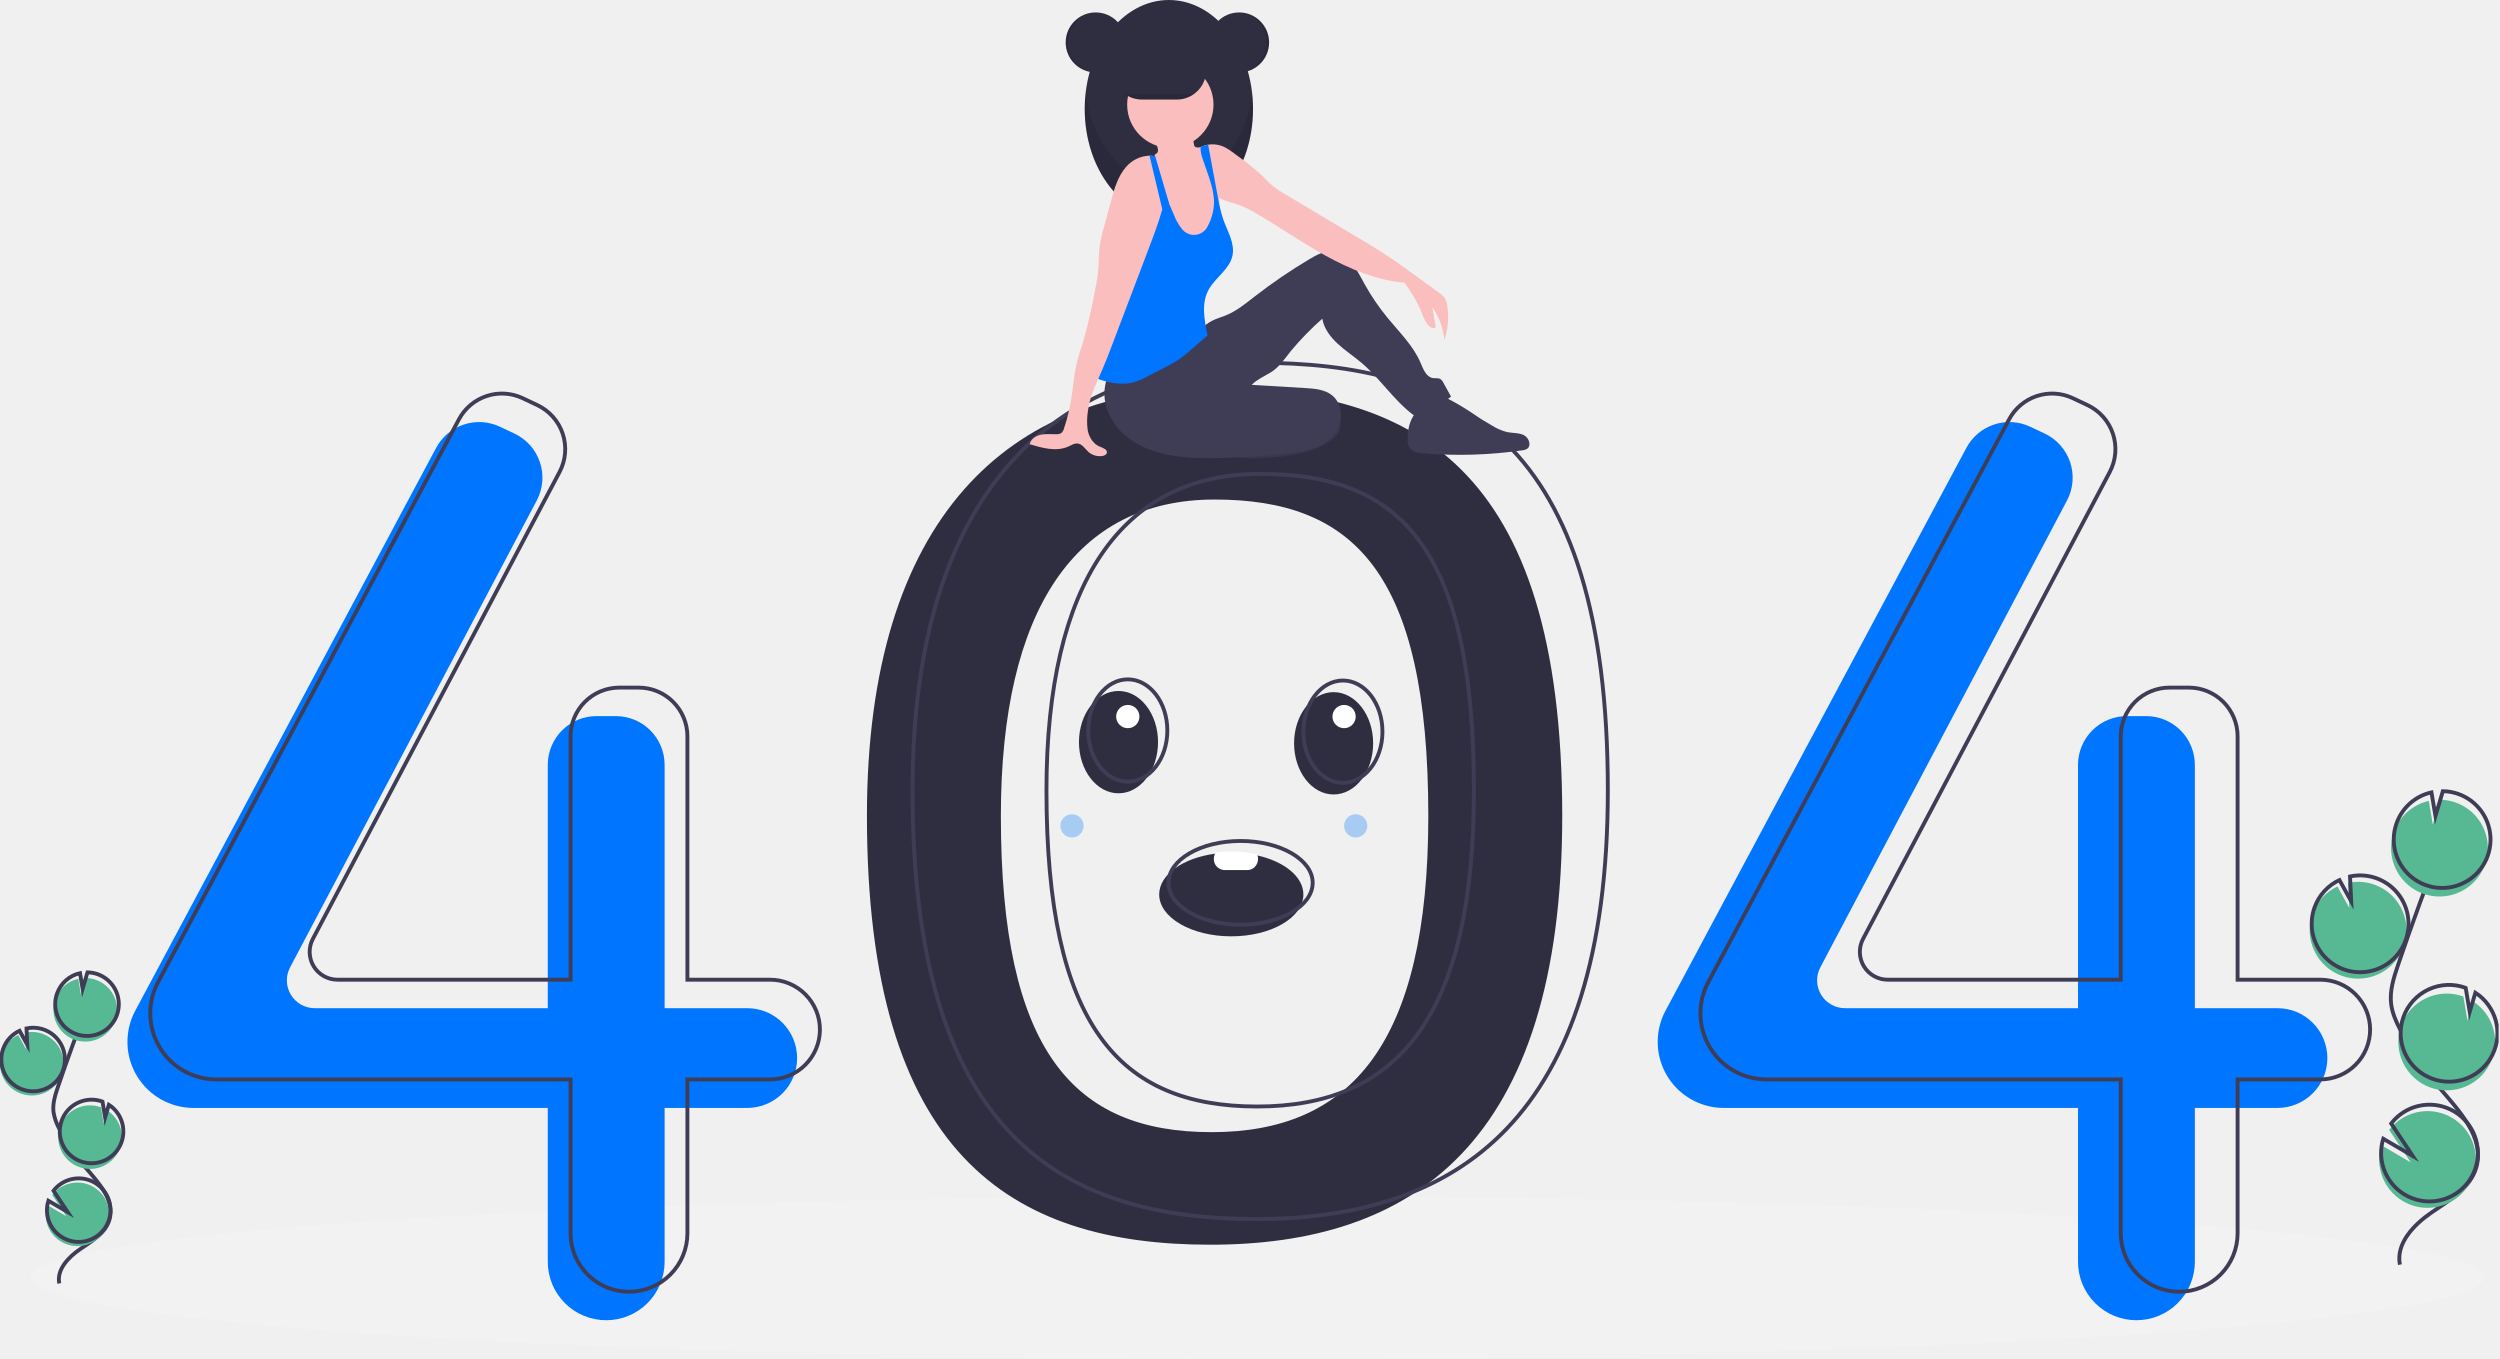
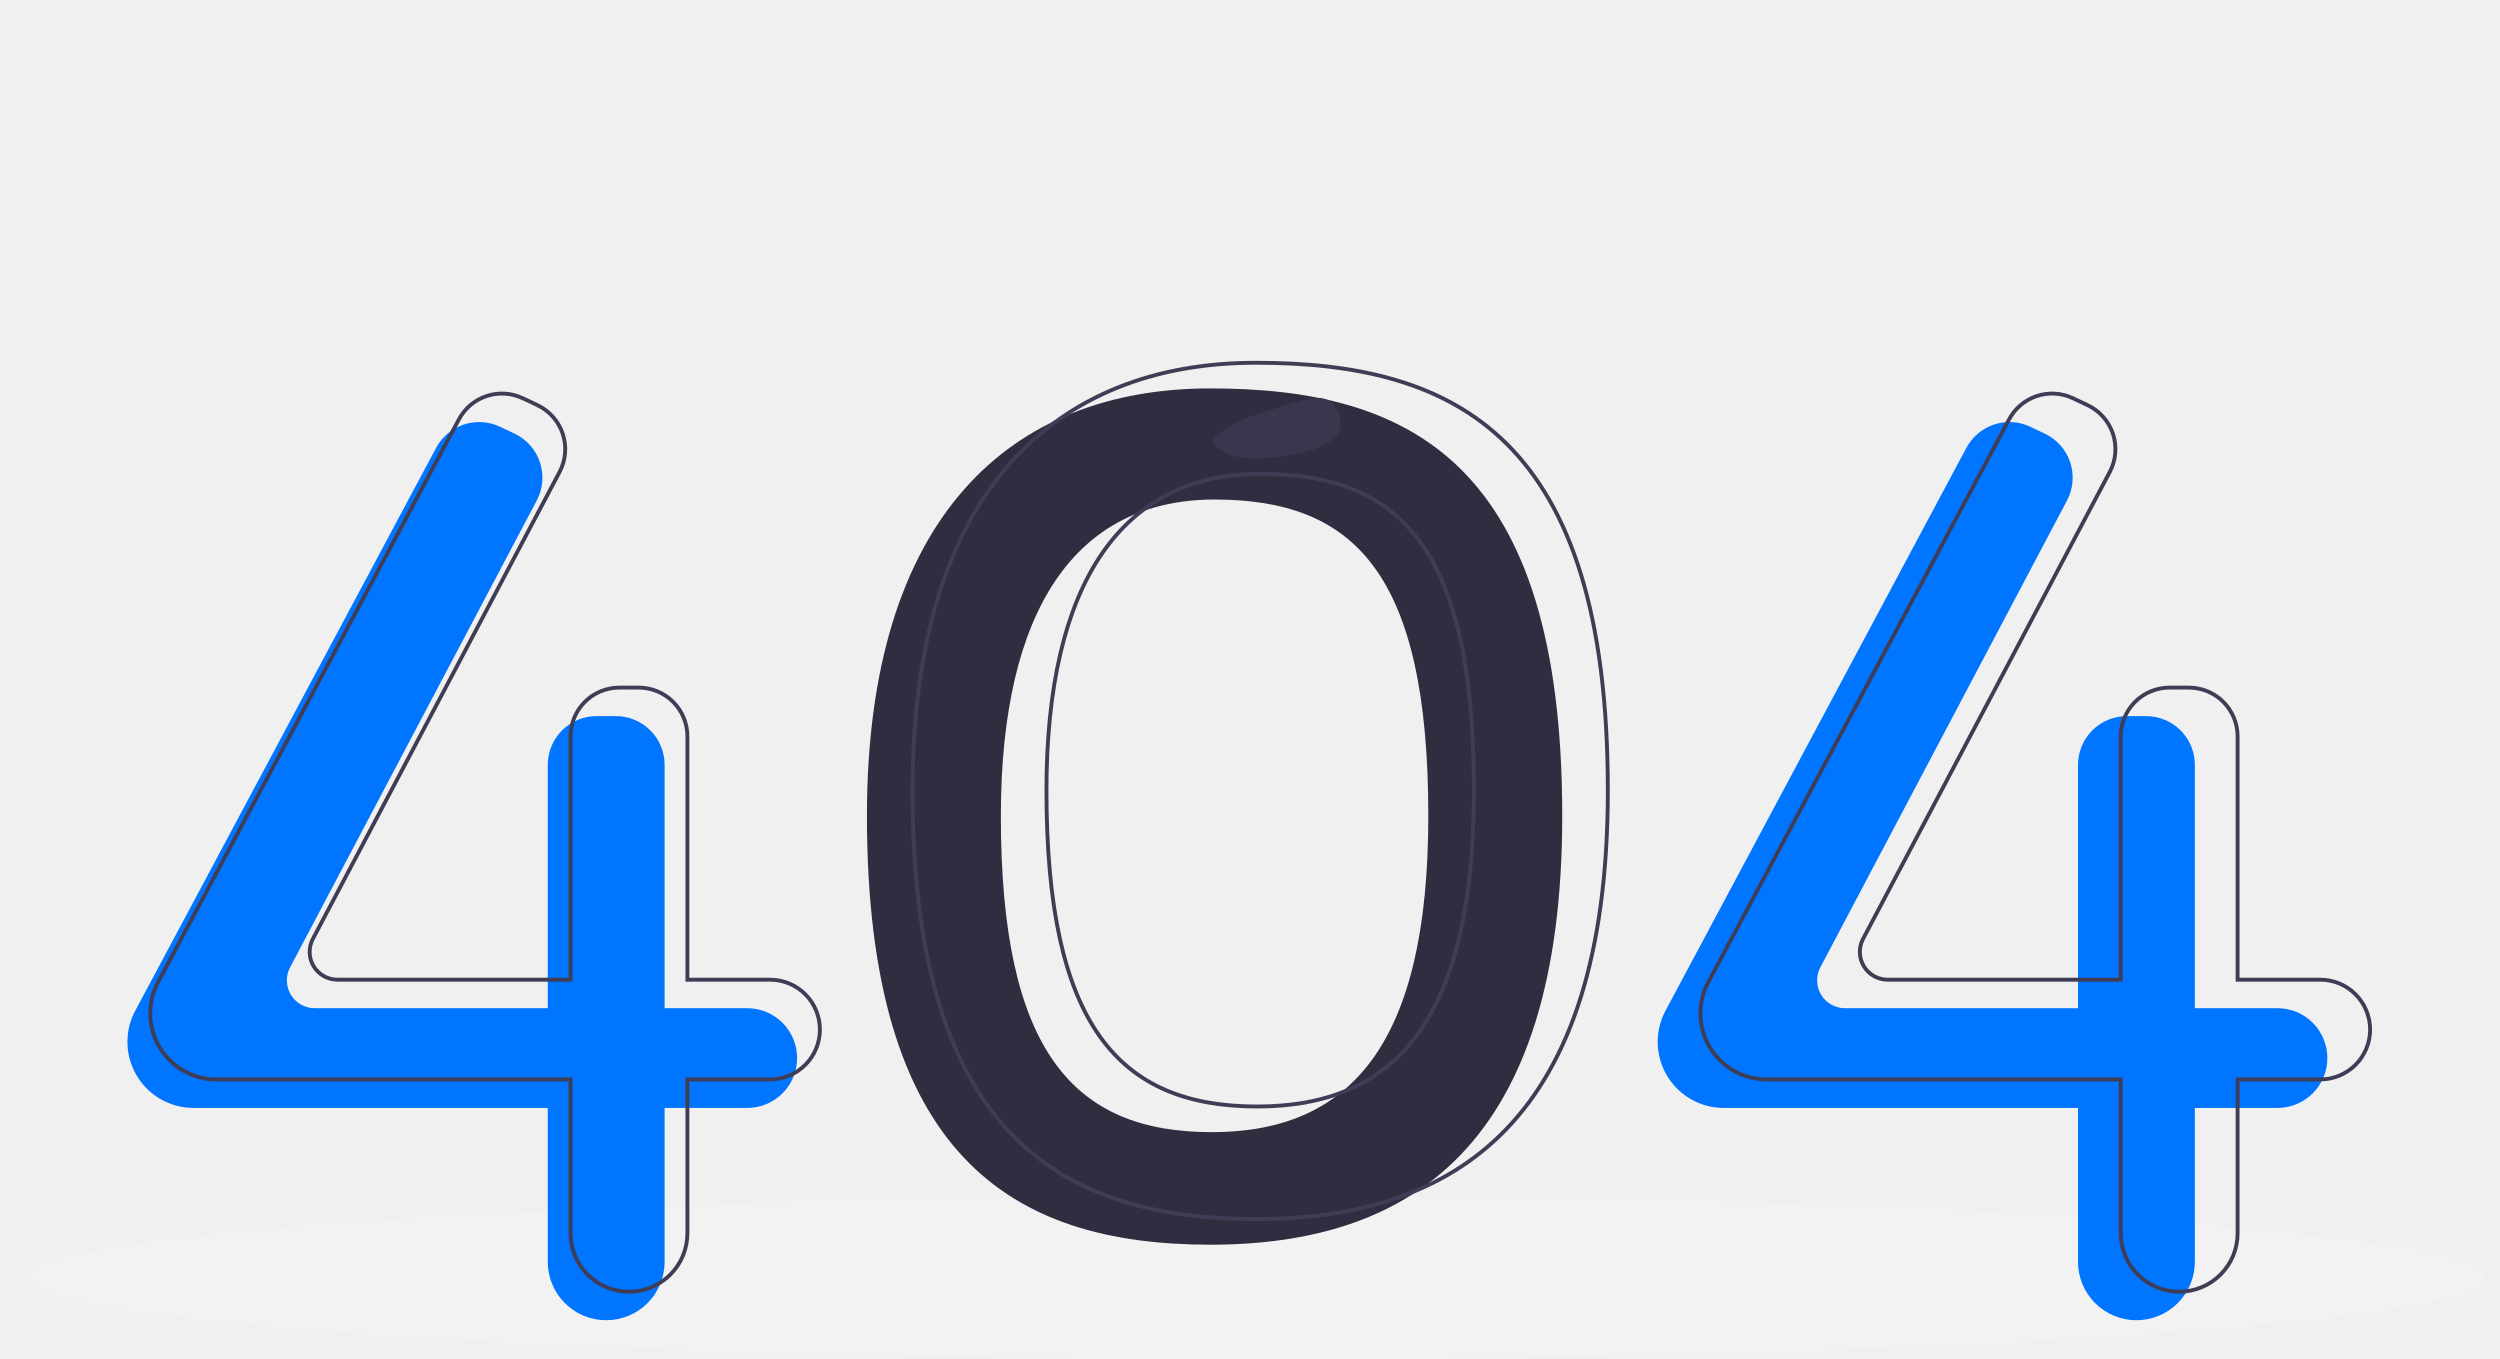
<svg xmlns="http://www.w3.org/2000/svg" width="644" height="350" viewBox="0 0 644 350" fill="none">
  <g clip-path="url(#clip0)">
    <path d="M323.888 350C498.417 350 639.901 340.633 639.901 329.079C639.901 317.525 498.417 308.158 323.888 308.158C149.358 308.158 7.874 317.525 7.874 329.079C7.874 340.633 149.358 350 323.888 350Z" fill="#F2F2F2" />
    <path d="M311.776 100.052C260.289 100.052 223.321 133.085 223.321 210.161C223.321 297.514 260.289 320.637 311.776 320.637C363.263 320.637 402.432 295.312 402.432 210.161C402.432 119.137 363.263 100.052 311.776 100.052ZM312.114 291.642C276.453 291.642 257.822 270.72 257.822 210.217C257.822 156.833 277.216 128.68 312.877 128.68C348.538 128.68 367.932 147.172 367.932 210.217C367.931 269.195 347.775 291.642 312.114 291.642Z" fill="#2F2E41" />
    <path d="M192.491 259.71H171.203V197.023C171.203 193.694 169.88 190.5 167.526 188.146C165.171 185.792 161.978 184.469 158.649 184.469H153.66C152.012 184.469 150.379 184.794 148.856 185.425C147.333 186.056 145.949 186.98 144.783 188.146C143.617 189.312 142.693 190.696 142.062 192.219C141.431 193.742 141.106 195.375 141.106 197.023V259.71H81.061C79.825 259.71 78.611 259.391 77.535 258.783C76.46 258.176 75.56 257.301 74.922 256.243C74.284 255.185 73.931 253.98 73.896 252.745C73.862 251.51 74.147 250.287 74.724 249.195L138.275 128.912C139.068 127.413 139.548 125.768 139.687 124.078C139.826 122.387 139.621 120.686 139.085 119.077C138.549 117.468 137.692 115.985 136.566 114.716C135.441 113.447 134.07 112.42 132.536 111.695L128.784 109.924C125.871 108.548 122.541 108.345 119.482 109.356C116.424 110.368 113.871 112.516 112.352 115.357L34.842 260.354C33.523 262.823 32.832 265.579 32.832 268.379C32.832 270.615 33.272 272.828 34.128 274.894C34.983 276.959 36.237 278.836 37.818 280.416C39.399 281.997 41.275 283.251 43.341 284.107C45.406 284.962 47.62 285.402 49.855 285.402H141.106V325.042C141.106 327.018 141.495 328.975 142.252 330.801C143.008 332.626 144.116 334.285 145.514 335.683C146.911 337.08 148.57 338.188 150.396 338.945C152.221 339.701 154.178 340.09 156.154 340.09H156.154C158.131 340.09 160.087 339.701 161.913 338.945C163.739 338.188 165.398 337.08 166.795 335.683C168.193 334.285 169.301 332.626 170.057 330.801C170.813 328.975 171.203 327.018 171.203 325.042V285.402H192.491C195.898 285.402 199.165 284.049 201.574 281.64C203.983 279.231 205.337 275.963 205.337 272.556C205.337 269.149 203.983 265.882 201.574 263.473C199.165 261.064 195.898 259.71 192.491 259.71Z" fill="#0075FF" />
    <path d="M586.682 259.71H565.394V197.023C565.394 193.694 564.071 190.5 561.717 188.146C559.363 185.792 556.17 184.469 552.84 184.469H547.852C546.203 184.469 544.571 184.794 543.048 185.425C541.524 186.056 540.14 186.98 538.975 188.146C537.809 189.312 536.884 190.696 536.253 192.219C535.622 193.742 535.298 195.375 535.298 197.023V259.71H475.252C474.017 259.71 472.802 259.391 471.727 258.783C470.651 258.176 469.751 257.301 469.114 256.243C468.476 255.185 468.123 253.98 468.088 252.745C468.053 251.51 468.338 250.287 468.915 249.195L532.467 128.912C533.259 127.413 533.739 125.768 533.878 124.078C534.018 122.387 533.813 120.686 533.276 119.077C532.74 117.468 531.883 115.985 530.758 114.716C529.632 113.447 528.261 112.42 526.727 111.695L522.976 109.924C520.063 108.548 516.732 108.345 513.674 109.356C510.615 110.368 508.062 112.516 506.543 115.357L429.034 260.354C427.714 262.823 427.023 265.579 427.023 268.379C427.023 272.894 428.817 277.224 432.009 280.416C435.202 283.609 439.532 285.402 444.047 285.402H535.298V325.042C535.298 329.033 536.883 332.86 539.705 335.683C542.527 338.505 546.355 340.09 550.346 340.09C554.337 340.09 558.164 338.505 560.987 335.683C563.809 332.86 565.394 329.033 565.394 325.042V285.402H586.682C590.089 285.402 593.356 284.049 595.765 281.64C598.175 279.231 599.528 275.963 599.528 272.556C599.528 269.149 598.175 265.882 595.765 263.473C593.356 261.064 590.089 259.71 586.682 259.71Z" fill="#0075FF" />
    <path d="M198.363 252.37H177.075V189.682C177.075 188.034 176.751 186.401 176.12 184.878C175.489 183.355 174.564 181.971 173.398 180.805C172.232 179.639 170.848 178.715 169.325 178.084C167.802 177.453 166.17 177.128 164.521 177.128H159.533C156.203 177.128 153.01 178.451 150.656 180.805C148.301 183.16 146.979 186.353 146.979 189.682V252.37H86.933C85.698 252.37 84.484 252.05 83.408 251.443C82.332 250.835 81.432 249.96 80.795 248.902C80.157 247.844 79.804 246.639 79.769 245.404C79.734 244.169 80.019 242.947 80.596 241.854L144.148 121.571C144.94 120.072 145.42 118.427 145.56 116.737C145.699 115.046 145.494 113.345 144.958 111.736C144.421 110.127 143.564 108.644 142.439 107.375C141.313 106.106 139.942 105.079 138.409 104.355L134.657 102.583C131.744 101.207 128.413 101.004 125.355 102.016C122.296 103.027 119.743 105.176 118.225 108.017L40.715 253.013C39.395 255.482 38.705 258.239 38.705 261.038V261.038C38.705 265.553 40.498 269.883 43.691 273.076C46.883 276.268 51.213 278.062 55.728 278.062H146.979V317.701C146.979 319.677 147.368 321.634 148.124 323.46C148.88 325.285 149.989 326.944 151.386 328.342C152.784 329.739 154.443 330.848 156.268 331.604C158.094 332.36 160.051 332.749 162.027 332.749H162.027C166.018 332.749 169.846 331.164 172.668 328.342C175.49 325.52 177.075 321.692 177.075 317.701V278.062H198.363C200.05 278.062 201.72 277.729 203.279 277.084C204.838 276.438 206.254 275.492 207.447 274.299C208.639 273.106 209.586 271.69 210.231 270.132C210.877 268.573 211.209 266.903 211.209 265.216V265.216C211.209 263.529 210.877 261.858 210.231 260.3C209.586 258.741 208.639 257.325 207.447 256.132C206.254 254.939 204.838 253.993 203.279 253.347C201.72 252.702 200.05 252.37 198.363 252.37V252.37Z" stroke="#3F3D56" stroke-miterlimit="10" />
    <path d="M597.693 252.37H576.405V189.682C576.405 186.353 575.082 183.16 572.728 180.805C570.373 178.451 567.18 177.128 563.851 177.128H558.863C557.214 177.128 555.581 177.453 554.058 178.084C552.535 178.715 551.151 179.639 549.985 180.805C548.82 181.971 547.895 183.355 547.264 184.878C546.633 186.401 546.308 188.034 546.308 189.682V252.37H486.263C485.027 252.37 483.813 252.05 482.738 251.443C481.662 250.835 480.762 249.96 480.124 248.902C479.487 247.844 479.133 246.639 479.099 245.404C479.064 244.169 479.349 242.947 479.926 241.854L543.477 121.571C544.27 120.072 544.75 118.427 544.889 116.737C545.028 115.046 544.824 113.345 544.287 111.736C543.751 110.127 542.894 108.644 541.768 107.375C540.643 106.106 539.272 105.079 537.738 104.355L533.986 102.583C531.073 101.207 527.743 101.004 524.684 102.016C521.626 103.027 519.073 105.176 517.554 108.017L440.045 253.013C438.725 255.482 438.034 258.239 438.034 261.038C438.034 265.553 439.828 269.883 443.02 273.076C446.213 276.268 450.543 278.062 455.057 278.062H546.308V317.701C546.308 321.692 547.894 325.52 550.716 328.342C553.538 331.164 557.366 332.749 561.357 332.749V332.749C565.348 332.749 569.175 331.164 571.997 328.342C574.819 325.52 576.405 321.692 576.405 317.701V278.062H597.693C599.38 278.062 601.05 277.729 602.609 277.084C604.167 276.438 605.583 275.492 606.776 274.299C607.969 273.106 608.915 271.69 609.561 270.132C610.206 268.573 610.539 266.903 610.539 265.216V265.216C610.539 261.809 609.185 258.541 606.776 256.132C604.367 253.723 601.1 252.37 597.693 252.37V252.37Z" stroke="#3F3D56" stroke-miterlimit="10" />
    <path d="M323.52 93.445C272.033 93.445 235.066 126.478 235.066 203.555C235.066 290.908 272.033 314.031 323.52 314.031C375.008 314.031 414.177 288.706 414.177 203.555C414.177 112.531 375.008 93.445 323.52 93.445ZM323.859 285.035C288.198 285.035 269.567 264.114 269.567 203.611C269.567 150.226 288.96 122.074 324.622 122.074C360.283 122.074 379.676 140.566 379.676 203.611C379.676 262.589 359.52 285.035 323.859 285.035V285.035Z" stroke="#3F3D56" stroke-miterlimit="10" />
-     <path d="M282.25 18.662C286.519 18.662 289.979 15.201 289.979 10.933C289.979 6.664 286.519 3.204 282.25 3.204C277.982 3.204 274.521 6.664 274.521 10.933C274.521 15.201 277.982 18.662 282.25 18.662Z" fill="#2F2E41" />
-     <path d="M301.101 56.175C313.074 56.175 322.78 43.6 322.78 28.088C322.78 12.575 313.074 0 301.101 0C289.129 0 279.423 12.575 279.423 28.088C279.423 43.6 289.129 56.175 301.101 56.175Z" fill="#2F2E41" />
-     <path opacity="0.1" d="M301.101 47.693C290.241 47.693 281.247 37.346 279.669 23.847C279.505 25.255 279.422 26.671 279.423 28.088C279.423 43.6 289.129 56.176 301.101 56.176C313.074 56.176 322.78 43.6 322.78 28.088C322.78 26.671 322.698 25.255 322.534 23.847C320.955 37.346 311.961 47.693 301.101 47.693Z" fill="black" />
    <path d="M345.214 110.343C344.749 112.256 342.741 113.788 340.518 114.859C335.844 117.11 330.079 117.781 324.487 118.007C323.06 118.093 321.629 118.067 320.207 117.928C317.45 117.661 314.865 116.472 312.868 114.554C312.725 114.461 312.609 114.333 312.529 114.183C312.449 114.033 312.408 113.865 312.411 113.695C312.413 113.525 312.459 113.358 312.544 113.21C312.628 113.063 312.749 112.939 312.894 112.85C315.871 109.58 320.839 107.575 325.844 106.131C329.639 105.036 336.256 102.2 340.395 102.583C344.404 102.954 345.802 107.928 345.214 110.343Z" fill="#3F3D56" />
    <path opacity="0.1" d="M345.214 110.343C344.749 112.256 342.741 113.788 340.518 114.859C335.844 117.11 330.079 117.781 324.487 118.007C323.06 118.093 321.629 118.067 320.207 117.928C317.45 117.661 314.865 116.472 312.868 114.554C312.725 114.461 312.609 114.333 312.529 114.183C312.449 114.033 312.408 113.865 312.411 113.695C312.413 113.525 312.459 113.358 312.544 113.21C312.628 113.063 312.749 112.939 312.894 112.85C315.871 109.58 320.839 107.575 325.844 106.131C329.639 105.036 336.256 102.2 340.395 102.583C344.404 102.954 345.802 107.928 345.214 110.343Z" fill="black" />
-     <path d="M285.787 96.045C284.36 98.841 284.102 102.09 285.069 105.076C286.052 108.04 287.893 110.646 290.358 112.563C296.405 117.41 304.729 118.077 312.479 118.01C319.271 117.951 326.054 117.486 332.791 116.618C335.048 116.418 337.267 115.903 339.381 115.087C341.911 113.993 344.134 111.986 345.034 109.381C345.935 106.776 345.296 103.586 343.157 101.848C341.278 100.32 338.686 100.11 336.269 99.965L322.438 99.134C323.804 97.751 325.623 96.969 327.288 95.963C329.495 94.63 330.962 92.39 332.567 90.371C335.041 87.415 337.732 84.648 340.618 82.094C341.068 84.676 342.702 86.796 344.624 88.578C346.547 90.36 348.763 91.794 350.761 93.491C355.601 97.599 359.086 103.176 364.176 106.97C367.677 106.05 370.951 104.416 373.79 102.17L371.812 98.587C371.647 98.218 371.39 97.898 371.066 97.657C370.507 97.312 369.785 97.49 369.134 97.392C367.397 97.132 366.638 95.125 365.956 93.506C364.084 89.06 360.499 85.61 357.438 81.881C355.179 79.129 353.174 76.177 351.45 73.061C350.422 71.203 349.48 69.268 348.085 67.668C346.689 66.067 344.734 64.808 342.61 64.804C340.733 64.8 339.003 65.752 337.389 66.711C332.476 69.629 327.748 72.85 323.233 76.355C320.87 78.189 318.522 80.127 315.751 81.252C314.584 81.725 313.354 82.049 312.235 82.625C310.274 83.634 308.786 85.342 307.184 86.857C301.47 92.263 293.647 95.765 285.787 96.045Z" fill="#3F3D56" />
-     <path d="M314.707 57.57C314.643 59.222 314.292 60.851 313.669 62.383C313.353 63.146 312.883 63.837 312.289 64.412C311.694 64.986 310.988 65.432 310.213 65.721C309.114 66.016 307.961 66.053 306.845 65.83C305.871 65.729 304.933 65.409 304.1 64.895C302.803 64.004 302.157 62.413 301.921 60.855C301.685 59.3 301.791 57.711 301.64 56.145C301.493 54.88 301.253 53.627 300.92 52.397C300.818 51.988 300.715 51.581 300.613 51.174C300.513 50.767 300.415 50.359 300.324 49.952C300.241 49.57 300.164 49.185 300.098 48.799C300.043 48.472 299.994 48.145 299.959 47.815C299.926 46.837 299.763 45.867 299.474 44.932C299.203 44.326 298.864 43.752 298.464 43.223C298.292 42.977 298.126 42.733 297.974 42.478C297.532 41.817 297.327 41.026 297.391 40.233C297.409 40.11 297.439 39.99 297.48 39.873C297.495 39.828 297.512 39.782 297.531 39.739C297.7 39.693 297.856 39.606 297.984 39.486C298.113 39.366 298.21 39.217 298.268 39.051C298.333 38.694 298.302 38.327 298.179 37.986C298.038 37.509 297.845 37.05 297.604 36.615C297.446 36.329 296.909 35.812 296.905 35.484C296.897 34.825 298.187 34.293 298.709 34.033C300.303 33.235 302.08 32.874 303.859 32.988C304.999 33.066 306.236 33.416 306.866 34.372C307.431 35.234 307.356 36.349 307.597 37.35C307.622 37.496 307.684 37.633 307.776 37.748C307.899 37.86 308.054 37.931 308.219 37.952C308.498 38.007 308.785 38.019 309.067 37.986H309.069C309.144 37.98 309.218 37.969 309.292 37.954C309.732 37.873 310.148 37.693 310.509 37.428C310.743 37.366 310.979 37.315 311.216 37.275C311.226 37.274 311.235 37.272 311.245 37.269C312.189 40.25 312.312 43.445 313.084 46.48C313.467 47.99 314.016 49.481 314.093 51.034C314.099 51.102 314.1 51.172 314.102 51.242C314.114 51.741 314.074 52.245 314.095 52.742C314.102 52.966 314.127 53.189 314.17 53.41C314.255 53.763 314.36 54.112 314.485 54.454L314.491 54.471C314.526 54.58 314.56 54.691 314.589 54.803C314.609 54.884 314.628 54.963 314.643 55.044L314.645 55.05C314.785 55.883 314.806 56.731 314.707 57.57Z" fill="#FBBEBE" />
-     <path d="M301.478 38.079C307.62 38.079 312.6 33.099 312.6 26.957C312.6 20.814 307.62 15.835 301.478 15.835C295.335 15.835 290.356 20.814 290.356 26.957C290.356 33.099 295.335 38.079 301.478 38.079Z" fill="#FBBEBE" />
-     <path d="M372.089 87.554C371.767 84.52 370.688 81.615 368.953 79.105C369.241 80.821 369.53 82.536 369.82 84.25C369.46 84.354 369.077 84.351 368.719 84.241C368.36 84.13 368.042 83.918 367.803 83.63C367.334 83.045 366.976 82.38 366.745 81.667C365.482 78.53 363.829 75.565 361.827 72.839C354.747 72.249 347.747 69.314 341.521 65.893C335.293 62.473 329.464 58.373 323.319 54.809C322.253 54.165 321.143 53.598 319.997 53.112C318.074 52.341 315.916 51.941 314.093 51.035C313.971 50.974 313.848 50.91 313.727 50.844C313.316 50.62 312.926 50.358 312.562 50.062C312.366 49.903 312.18 49.731 312.004 49.549C311.095 48.491 310.374 47.285 309.872 45.983C308.894 43.819 308.545 41.208 307.569 39.044C308.018 38.624 308.522 38.269 309.067 37.986H309.069C309.149 37.945 309.228 37.905 309.309 37.867C309.695 37.685 310.097 37.538 310.51 37.428C310.743 37.366 310.979 37.315 311.216 37.276C311.226 37.275 311.236 37.273 311.245 37.27C312.346 37.09 313.475 37.18 314.534 37.53C316.084 38.054 317.39 39.1 318.693 40.09C320.809 41.581 322.839 43.191 324.772 44.912C325.847 45.941 326.827 47.072 327.982 48.007C328.943 48.748 329.955 49.419 331.012 50.015C337.264 53.74 343.518 57.464 349.772 61.188C351.889 62.449 354.008 63.71 356.078 65.045C359.222 67.073 362.253 69.271 365.282 71.467C367.068 72.76 368.852 74.054 370.636 75.348C371.221 75.722 371.735 76.197 372.153 76.751C372.523 77.38 372.753 78.082 372.826 78.808C373.274 81.74 373.022 84.738 372.089 87.554Z" fill="#FBBEBE" />
-     <path d="M317.465 65.934C316.715 69.299 313.314 71.333 311.537 74.289C309.327 77.957 310.228 82.221 311.058 86.423C309.542 87.729 308.026 89.036 306.509 90.342C305.672 91.06 304.835 91.782 303.934 92.418C302.62 93.298 301.247 94.087 299.825 94.778C298.482 95.468 297.14 96.158 295.798 96.849C294.55 97.551 293.228 98.111 291.856 98.52C289.212 99.198 286.403 98.723 283.786 97.937C283.478 97.856 283.181 97.735 282.904 97.577C282.741 97.48 282.599 97.351 282.486 97.198C282.228 96.736 282.134 96.2 282.22 95.677C282.486 91.273 283.562 86.962 284.635 82.683C285.208 80.116 285.979 77.597 286.94 75.148C287.883 73.05 288.967 71.019 290.184 69.067C291.528 66.612 293.12 64.3 294.935 62.17C295.818 61.35 296.562 60.391 297.137 59.331C297.806 57.804 297.548 56.053 297.683 54.39C297.787 53.141 298.119 51.921 298.662 50.791V50.789C298.952 50.181 299.302 49.602 299.706 49.063C299.889 49.489 300.072 49.914 300.254 50.339C300.375 50.618 300.495 50.896 300.613 51.174C300.767 51.532 300.921 51.889 301.073 52.245C301.512 53.267 301.95 54.288 302.388 55.308C302.862 56.593 303.536 57.795 304.387 58.869C304.775 59.419 305.3 59.858 305.909 60.145C306.519 60.431 307.192 60.555 307.863 60.503C308.535 60.452 309.181 60.227 309.74 59.851C310.298 59.475 310.75 58.961 311.05 58.358C311.684 57.233 312.143 56.019 312.411 54.756C312.784 53.218 312.835 51.62 312.562 50.062C312.108 47.061 310.832 43.996 309.904 41.208C309.527 40.278 309.308 39.292 309.258 38.29C309.26 38.177 309.271 38.065 309.292 37.954C309.297 37.926 309.303 37.896 309.309 37.867C309.695 37.685 310.097 37.538 310.509 37.428C310.743 37.366 310.979 37.315 311.216 37.275C312.032 41.694 312.85 46.113 313.669 50.531C313.688 50.635 313.708 50.739 313.727 50.844C313.844 51.477 313.963 52.111 314.095 52.742C314.214 53.316 314.342 53.887 314.485 54.454L314.491 54.471C314.54 54.663 314.591 54.854 314.643 55.044L314.645 55.05C314.79 55.57 314.952 56.087 315.135 56.596C316.244 59.663 318.176 62.75 317.465 65.934Z" fill="#0075FF" />
-     <path d="M362.602 113.222C362.567 113.87 362.693 114.517 362.968 115.105C363.664 116.377 365.334 116.666 366.779 116.785C375.222 117.479 383.715 117.22 392.1 116.014C392.555 115.982 392.996 115.846 393.389 115.614C394.581 114.778 393.846 112.741 392.544 112.089C391.243 111.437 389.698 111.594 388.27 111.312C386.851 110.954 385.5 110.368 384.269 109.577C381.373 107.912 378.518 106.178 375.706 104.372C374.032 103.297 372.056 102.149 370.171 102.787C365.064 104.514 362.569 107.712 362.602 113.222Z" fill="#3F3D56" />
-     <path d="M300.368 49.717V49.719C300.355 49.798 300.341 49.876 300.325 49.953C300.304 50.081 300.279 50.211 300.255 50.339C300.021 51.536 299.735 52.728 299.405 53.911C298.5 57.182 297.288 60.4 296.085 63.571C292.858 72.072 289.63 80.575 286.401 89.078C285.587 91.219 284.775 93.362 283.849 95.46C283.54 96.16 283.221 96.865 282.905 97.577C281.77 100.128 280.68 102.761 280.318 105.476C279.981 107.262 279.942 109.092 280.203 110.892C280.565 112.671 281.645 114.409 283.336 115.067C284.162 115.389 285.344 115.821 285.118 116.679C284.995 117.15 284.46 117.38 283.979 117.459C283.344 117.56 282.695 117.521 282.077 117.343C281.46 117.165 280.889 116.853 280.405 116.43C279.502 115.629 278.808 114.383 277.608 114.249C276.776 114.158 276.011 114.656 275.249 115.005C272.143 116.424 268.523 115.431 265.26 114.422C265.517 113.101 266.844 112.23 268.161 111.966C269.479 111.7 270.842 111.889 272.186 111.853C272.616 111.876 273.044 111.766 273.409 111.538C273.737 111.237 273.967 110.844 274.069 110.411C274.935 107.846 275.579 105.211 275.994 102.535C276.427 99.74 276.608 96.901 277.227 94.139C277.707 91.984 278.45 89.897 279.087 87.782C280.319 83.428 281.331 79.013 282.118 74.557C282.517 72.705 282.802 70.831 282.972 68.945C283.08 67.38 283.029 65.808 283.18 64.249C283.433 62.221 283.856 60.218 284.445 58.26C285.021 56.124 285.598 53.99 286.173 51.857C287.027 48.699 287.943 45.419 290.107 42.965C290.859 42.101 291.78 41.4 292.814 40.907C293.847 40.413 294.971 40.137 296.115 40.096C296.544 40.095 296.972 40.141 297.391 40.233C297.461 40.25 297.531 40.267 297.601 40.286C298.057 40.406 298.496 40.587 298.903 40.825C299.57 40.401 299.91 40.55 300.353 41.204C300.741 41.896 300.924 42.685 300.881 43.477C300.918 45.569 300.746 47.66 300.368 49.717Z" fill="#FBBEBE" />
-     <path d="M301.101 52.217L301.073 52.245L300.92 52.398L299.405 53.911L298.662 50.791L296.115 40.096C296.544 40.095 296.972 40.141 297.391 40.233C297.41 40.111 297.439 39.99 297.48 39.873L297.601 40.286L298.464 43.223L300.098 48.799L300.368 49.717V49.719L301.101 52.217Z" fill="#0075FF" />
-     <path d="M310.718 18.093C310.717 19.084 310.521 20.064 310.14 20.979C309.76 21.893 309.203 22.724 308.501 23.423C308.247 23.677 307.975 23.913 307.687 24.128C306.386 25.108 304.801 25.639 303.172 25.64H294.129C292.13 25.637 290.215 24.841 288.803 23.426C287.391 22.012 286.598 20.096 286.598 18.097C286.598 16.099 287.391 14.182 288.803 12.768C290.215 11.354 292.13 10.558 294.129 10.555H303.172C305.171 10.56 307.086 11.356 308.5 12.768C309.914 14.181 310.711 16.095 310.718 18.093Z" fill="#2F2E41" />
-     <path d="M319.198 18.662C323.466 18.662 326.926 15.201 326.926 10.933C326.926 6.664 323.466 3.204 319.198 3.204C314.929 3.204 311.469 6.664 311.469 10.933C311.469 15.201 314.929 18.662 319.198 18.662Z" fill="#2F2E41" />
-     <path opacity="0.1" d="M319.009 3.204C318.915 3.204 318.821 3.208 318.727 3.211C320.726 3.284 322.619 4.129 324.008 5.569C325.397 7.01 326.173 8.932 326.173 10.933C326.173 12.934 325.397 14.856 324.008 16.296C322.619 17.736 320.726 18.582 318.727 18.655C318.821 18.658 318.915 18.662 319.009 18.662C321.059 18.662 323.025 17.847 324.474 16.398C325.924 14.949 326.738 12.983 326.738 10.933C326.738 8.883 325.924 6.917 324.474 5.468C323.025 4.018 321.059 3.204 319.009 3.204Z" fill="black" />
-     <path opacity="0.1" d="M282.25 3.204C282.345 3.204 282.439 3.208 282.533 3.211C280.534 3.284 278.641 4.129 277.252 5.569C275.863 7.01 275.087 8.932 275.087 10.933C275.087 12.934 275.863 14.856 277.252 16.296C278.641 17.736 280.534 18.582 282.533 18.655C282.439 18.658 282.345 18.662 282.25 18.662C280.202 18.66 278.238 17.845 276.79 16.396C275.342 14.946 274.528 12.982 274.528 10.933C274.528 8.884 275.342 6.919 276.79 5.47C278.238 4.021 280.202 3.206 282.25 3.204Z" fill="black" />
-     <path opacity="0.1" d="M307.687 24.128C306.386 25.109 304.802 25.639 303.172 25.64H294.129C292.5 25.639 290.915 25.109 289.614 24.128H307.687Z" fill="black" />
-     <path d="M366.088 80.13C366.088 80.13 368.036 85.745 369.82 84.25L368.398 76.911L366.088 80.13Z" fill="#FBBEBE" />
-     <path d="M603.19 251.344C605.005 252.003 606.948 252.233 608.866 252.013C610.785 251.794 612.626 251.132 614.245 250.079C615.864 249.027 617.217 247.613 618.196 245.949C619.175 244.285 619.755 242.416 619.888 240.489C620.022 238.563 619.707 236.632 618.967 234.848C618.227 233.065 617.083 231.477 615.625 230.211C614.167 228.945 612.435 228.035 610.565 227.553C608.695 227.07 606.739 227.029 604.85 227.431L605.163 233.849L602.126 228.349C599.146 229.749 596.844 232.275 595.726 235.372C595.329 236.456 595.087 237.592 595.009 238.744C594.817 241.448 595.512 244.141 596.988 246.415C598.465 248.688 600.642 250.419 603.19 251.344Z" fill="#57B894" />
-     <path d="M618.213 325.775C617.141 320.317 621.786 315.478 626.373 312.333C630.961 309.188 636.321 306.098 637.886 300.761C640.136 293.09 633.435 286.066 628.22 280.008C624.35 275.512 621.027 270.574 618.321 265.296C617.236 263.18 616.238 260.968 615.953 258.607C615.542 255.207 616.634 251.823 617.735 248.58C621.401 237.776 625.32 227.062 629.494 216.439" stroke="#3F3D56" stroke-miterlimit="10" />
-     <path d="M603.704 249.691C605.518 250.351 607.462 250.58 609.38 250.361C611.299 250.141 613.14 249.479 614.759 248.427C616.378 247.375 617.73 245.961 618.71 244.296C619.689 242.632 620.268 240.763 620.402 238.837C620.536 236.911 620.22 234.979 619.48 233.196C618.74 231.412 617.596 229.825 616.138 228.559C614.68 227.293 612.948 226.383 611.079 225.9C609.209 225.418 607.253 225.376 605.364 225.779L605.676 232.196L602.64 226.697C599.66 228.097 597.358 230.623 596.24 233.719C595.842 234.804 595.601 235.94 595.522 237.092C595.331 239.796 596.026 242.489 597.502 244.762C598.978 247.036 601.156 248.766 603.704 249.691V249.691Z" stroke="#3F3D56" stroke-miterlimit="10" />
-     <path d="M616.69 214.223C617.402 212.258 618.597 210.504 620.165 209.122C621.734 207.74 623.625 206.775 625.664 206.316L626.69 212.417L628.594 206.01C631.236 206.049 633.798 206.927 635.909 208.517C638.02 210.107 639.571 212.327 640.339 214.856C641.106 217.385 641.05 220.092 640.178 222.587C639.306 225.082 637.664 227.236 635.489 228.737C633.313 230.238 630.717 231.008 628.075 230.938C625.433 230.867 622.882 229.958 620.79 228.343C618.698 226.728 617.174 224.49 616.437 221.952C615.699 219.414 615.788 216.707 616.69 214.223H616.69Z" fill="#57B894" />
-     <path d="M617.374 212.021C618.086 210.056 619.282 208.301 620.85 206.92C622.418 205.538 624.309 204.573 626.348 204.114L627.375 210.215L629.278 203.808C631.921 203.847 634.483 204.725 636.594 206.315C638.705 207.905 640.256 210.125 641.023 212.654C641.79 215.183 641.734 217.89 640.862 220.385C639.991 222.88 638.348 225.034 636.173 226.535C633.998 228.035 631.402 228.806 628.76 228.735C626.118 228.665 623.567 227.756 621.475 226.141C619.383 224.526 617.858 222.288 617.121 219.75C616.384 217.212 616.473 214.505 617.374 212.021H617.374Z" stroke="#3F3D56" stroke-miterlimit="10" />
-     <path d="M626.031 280.132C628.909 281.176 632.071 281.124 634.913 279.987C637.756 278.85 640.08 276.706 641.444 273.965C642.808 271.224 643.115 268.077 642.308 265.124C641.5 262.171 639.634 259.618 637.065 257.952L635.603 262.876L634.566 256.703C634.556 256.698 634.545 256.694 634.534 256.691C632.995 256.132 631.36 255.881 629.724 255.954C628.088 256.026 626.482 256.42 624.998 257.114C623.514 257.807 622.181 258.786 621.076 259.994C619.97 261.203 619.114 262.618 618.555 264.157C617.997 265.697 617.747 267.332 617.821 268.968C617.894 270.604 618.289 272.21 618.983 273.693C619.678 275.177 620.657 276.509 621.867 277.614C623.076 278.718 624.491 279.574 626.031 280.132H626.031Z" fill="#57B894" />
-     <path d="M626.624 277.9C629.502 278.944 632.664 278.893 635.506 277.755C638.349 276.618 640.673 274.475 642.037 271.734C643.401 268.993 643.708 265.846 642.901 262.892C642.093 259.939 640.227 257.386 637.659 255.721L636.196 260.645L635.159 254.472C635.149 254.467 635.138 254.463 635.127 254.46C633.588 253.9 631.954 253.65 630.317 253.722C628.681 253.795 627.075 254.189 625.591 254.882C624.107 255.575 622.775 256.554 621.669 257.763C620.564 258.972 619.707 260.386 619.149 261.926C618.59 263.466 618.34 265.1 618.414 266.736C618.487 268.373 618.882 269.978 619.577 271.462C620.271 272.945 621.251 274.278 622.46 275.382C623.669 276.487 625.084 277.343 626.624 277.9H626.624Z" stroke="#3F3D56" stroke-miterlimit="10" />
-     <path d="M613.051 300.837C613.546 303.653 614.994 306.213 617.152 308.088C619.31 309.963 622.048 311.039 624.905 311.135C627.762 311.231 630.566 310.342 632.845 308.617C635.125 306.891 636.742 304.434 637.425 301.658C638.108 298.882 637.816 295.956 636.598 293.369C635.379 290.783 633.308 288.694 630.733 287.454C628.157 286.213 625.233 285.895 622.451 286.555C619.669 287.214 617.199 288.809 615.454 291.074L621.009 299.435L613.418 294.997C612.83 296.886 612.704 298.889 613.051 300.837Z" fill="#57B894" />
-     <path d="M613.565 299.185C614.059 302.001 615.507 304.561 617.666 306.436C619.824 308.311 622.561 309.386 625.419 309.483C628.276 309.579 631.079 308.69 633.359 306.964C635.638 305.239 637.255 302.782 637.939 300.006C638.622 297.23 638.33 294.303 637.111 291.717C635.893 289.131 633.822 287.042 631.246 285.801C628.671 284.56 625.747 284.243 622.965 284.902C620.183 285.561 617.712 287.157 615.967 289.422L621.522 297.783L613.932 293.345C613.343 295.234 613.217 297.237 613.565 299.185V299.185Z" stroke="#3F3D56" stroke-miterlimit="10" />
-     <path d="M5.396 281.715C6.589 282.149 7.865 282.299 9.126 282.155C10.386 282.011 11.596 281.576 12.66 280.885C13.723 280.193 14.612 279.264 15.255 278.171C15.899 277.077 16.279 275.849 16.367 274.584C16.455 273.318 16.248 272.049 15.762 270.877C15.276 269.705 14.524 268.663 13.566 267.831C12.608 266.999 11.47 266.401 10.242 266.084C9.013 265.767 7.728 265.74 6.487 266.004L6.692 270.221L4.697 266.607C2.74 267.527 1.227 269.187 0.492 271.221C0.231 271.934 0.073 272.68 0.021 273.437C-0.105 275.214 0.352 276.983 1.322 278.477C2.292 279.97 3.722 281.107 5.396 281.715Z" fill="#57B894" />
-     <path d="M15.267 330.618C14.563 327.032 17.614 323.854 20.628 321.787C23.642 319.721 27.164 317.691 28.192 314.184C29.67 309.144 25.268 304.529 21.841 300.549C19.299 297.595 17.116 294.35 15.338 290.883C14.564 289.521 14.038 288.033 13.782 286.488C13.512 284.254 14.229 282.031 14.952 279.9C17.361 272.802 19.936 265.763 22.678 258.783" stroke="#3F3D56" stroke-miterlimit="10" />
-     <path d="M5.734 280.63C6.926 281.064 8.203 281.214 9.463 281.07C10.724 280.926 11.933 280.491 12.997 279.8C14.061 279.108 14.949 278.179 15.593 277.086C16.236 275.992 16.617 274.764 16.705 273.499C16.793 272.233 16.585 270.964 16.099 269.792C15.613 268.62 14.861 267.578 13.903 266.746C12.946 265.914 11.808 265.316 10.579 264.999C9.351 264.682 8.065 264.655 6.825 264.919L7.03 269.136L5.035 265.522C3.077 266.442 1.564 268.102 0.83 270.136C0.569 270.849 0.41 271.595 0.358 272.352C0.232 274.129 0.689 275.898 1.659 277.392C2.629 278.886 4.059 280.022 5.734 280.63V280.63Z" stroke="#3F3D56" stroke-miterlimit="10" />
-     <path d="M14.266 257.328C14.734 256.037 15.519 254.884 16.549 253.976C17.58 253.068 18.822 252.435 20.162 252.133L20.836 256.142L22.087 251.932C23.823 251.957 25.506 252.534 26.893 253.579C28.28 254.624 29.299 256.082 29.803 257.744C30.308 259.405 30.271 261.184 29.698 262.823C29.125 264.463 28.046 265.877 26.617 266.864C25.188 267.85 23.482 268.356 21.746 268.31C20.01 268.263 18.334 267.666 16.96 266.605C15.585 265.544 14.584 264.073 14.099 262.406C13.615 260.738 13.673 258.96 14.266 257.328Z" fill="#57B894" />
-     <path d="M14.715 255.881C15.183 254.589 15.969 253.437 16.999 252.529C18.029 251.621 19.272 250.987 20.611 250.686L21.286 254.694L22.537 250.484C24.273 250.51 25.956 251.087 27.343 252.132C28.73 253.176 29.749 254.635 30.253 256.296C30.757 257.958 30.72 259.737 30.148 261.376C29.575 263.015 28.496 264.43 27.067 265.416C25.637 266.402 23.932 266.909 22.196 266.862C20.46 266.816 18.784 266.219 17.41 265.158C16.035 264.097 15.033 262.626 14.549 260.959C14.065 259.291 14.123 257.513 14.715 255.881V255.881Z" stroke="#3F3D56" stroke-miterlimit="10" />
-     <path d="M20.403 300.63C22.294 301.316 24.371 301.282 26.239 300.535C28.106 299.788 29.634 298.38 30.53 296.579C31.426 294.778 31.628 292.71 31.097 290.77C30.566 288.83 29.34 287.152 27.653 286.058L26.692 289.293L26.011 285.237C26.004 285.234 25.997 285.232 25.99 285.23C24.978 284.862 23.904 284.697 22.829 284.744C21.754 284.792 20.699 285.051 19.724 285.506C18.748 285.962 17.873 286.605 17.146 287.399C16.42 288.193 15.857 289.123 15.49 290.134C15.123 291.146 14.959 292.22 15.007 293.295C15.056 294.371 15.315 295.426 15.771 296.4C16.228 297.375 16.872 298.25 17.666 298.976C18.461 299.702 19.391 300.264 20.403 300.63Z" fill="#57B894" />
-     <path d="M20.793 299.164C22.684 299.85 24.761 299.816 26.629 299.069C28.496 298.322 30.024 296.914 30.92 295.113C31.816 293.312 32.017 291.244 31.487 289.304C30.956 287.364 29.73 285.686 28.043 284.592L27.082 287.827L26.401 283.771C26.394 283.768 26.387 283.766 26.38 283.763C25.369 283.397 24.295 283.233 23.22 283.281C22.146 283.329 21.091 283.588 20.117 284.044C18.149 284.964 16.627 286.628 15.886 288.67C15.145 290.713 15.246 292.966 16.166 294.934C17.086 296.902 18.751 298.423 20.793 299.164V299.164Z" stroke="#3F3D56" stroke-miterlimit="10" />
-     <path d="M11.875 314.235C12.2 316.085 13.151 317.767 14.569 318.998C15.987 320.23 17.786 320.937 19.663 321C21.541 321.063 23.383 320.479 24.88 319.346C26.378 318.212 27.44 316.598 27.889 314.774C28.338 312.95 28.146 311.027 27.345 309.328C26.545 307.629 25.184 306.256 23.492 305.441C21.8 304.626 19.879 304.417 18.051 304.85C16.223 305.284 14.6 306.332 13.453 307.82L17.103 313.313L12.116 310.398C11.73 311.639 11.647 312.955 11.875 314.235Z" fill="#57B894" />
-     <path d="M12.212 313.149C12.537 314.999 13.489 316.681 14.907 317.912C16.325 319.144 18.123 319.851 20.001 319.914C21.878 319.978 23.72 319.393 25.218 318.26C26.715 317.126 27.778 315.512 28.227 313.688C28.675 311.864 28.483 309.941 27.683 308.242C26.882 306.543 25.522 305.17 23.829 304.355C22.137 303.54 20.216 303.331 18.388 303.765C16.561 304.198 14.937 305.246 13.791 306.734L17.441 312.227L12.454 309.312C12.067 310.553 11.984 311.869 12.212 313.149V313.149Z" stroke="#3F3D56" stroke-miterlimit="10" />
-     <path d="M288.124 204.355C293.749 204.355 298.309 198.454 298.309 191.175C298.309 183.896 293.749 177.995 288.124 177.995C282.5 177.995 277.94 183.896 277.94 191.175C277.94 198.454 282.5 204.355 288.124 204.355Z" fill="#2F2E41" />
-     <path d="M343.539 204.654C349.163 204.654 353.723 198.754 353.723 191.475C353.723 184.196 349.163 178.295 343.539 178.295C337.914 178.295 333.354 184.196 333.354 191.475C333.354 198.754 337.914 204.654 343.539 204.654Z" fill="#2F2E41" />
-     <path d="M335.751 230.414C335.751 236.369 327.436 241.198 317.18 241.198C306.924 241.198 298.608 236.369 298.608 230.414C298.608 225.256 304.845 220.943 313.178 219.889C314.505 219.714 315.842 219.628 317.18 219.631C319.422 219.624 321.658 219.865 323.848 220.35C330.809 221.902 335.751 225.825 335.751 230.414Z" fill="#2F2E41" />
-     <path d="M290.521 201.359C296.145 201.359 300.705 195.459 300.705 188.18C300.705 180.901 296.145 175 290.521 175C284.896 175 280.336 180.901 280.336 188.18C280.336 195.459 284.896 201.359 290.521 201.359Z" stroke="#3F3D56" stroke-miterlimit="10" />
-     <path d="M345.935 201.659C351.56 201.659 356.12 195.758 356.12 188.48C356.12 181.201 351.56 175.3 345.935 175.3C340.311 175.3 335.751 181.201 335.751 188.48C335.751 195.758 340.311 201.659 345.935 201.659Z" stroke="#3F3D56" stroke-miterlimit="10" />
-     <path d="M319.576 238.203C329.833 238.203 338.147 233.375 338.147 227.419C338.147 221.464 329.833 216.636 319.576 216.636C309.319 216.636 301.004 221.464 301.004 227.419C301.004 233.375 309.319 238.203 319.576 238.203Z" stroke="#3F3D56" stroke-miterlimit="10" />
-     <path d="M324.069 221.249C324.074 222.003 323.791 222.729 323.278 223.281C323.036 223.546 322.742 223.757 322.414 223.902C322.086 224.047 321.731 224.123 321.373 224.125H315.382C314.644 224.099 313.946 223.782 313.441 223.243C312.936 222.704 312.664 221.988 312.686 221.249C312.683 220.665 312.854 220.093 313.178 219.607C314.503 219.42 315.841 219.329 317.179 219.332C319.424 219.325 321.662 219.582 323.847 220.099C323.995 220.464 324.07 220.855 324.069 221.249Z" fill="white" />
-     <path d="M290.521 187.581C292.175 187.581 293.516 186.24 293.516 184.585C293.516 182.931 292.175 181.59 290.521 181.59C288.866 181.59 287.525 182.931 287.525 184.585C287.525 186.24 288.866 187.581 290.521 187.581Z" fill="white" />
-     <path d="M346.235 187.581C347.889 187.581 349.23 186.24 349.23 184.585C349.23 182.931 347.889 181.59 346.235 181.59C344.58 181.59 343.239 182.931 343.239 184.585C343.239 186.24 344.58 187.581 346.235 187.581Z" fill="white" />
-     <path opacity="0.3" d="M349.23 215.738C350.885 215.738 352.226 214.397 352.226 212.742C352.226 211.088 350.885 209.747 349.23 209.747C347.576 209.747 346.235 211.088 346.235 212.742C346.235 214.397 347.576 215.738 349.23 215.738Z" fill="#0075FF" />
-     <path opacity="0.3" d="M276.143 215.738C277.797 215.738 279.138 214.397 279.138 212.742C279.138 211.088 277.797 209.747 276.143 209.747C274.489 209.747 273.147 211.088 273.147 212.742C273.147 214.397 274.489 215.738 276.143 215.738Z" fill="#0075FF" />
  </g>
  <defs>
    <clipPath id="clip0">
      <rect width="643.645" height="350" fill="white" />
    </clipPath>
  </defs>
</svg>
